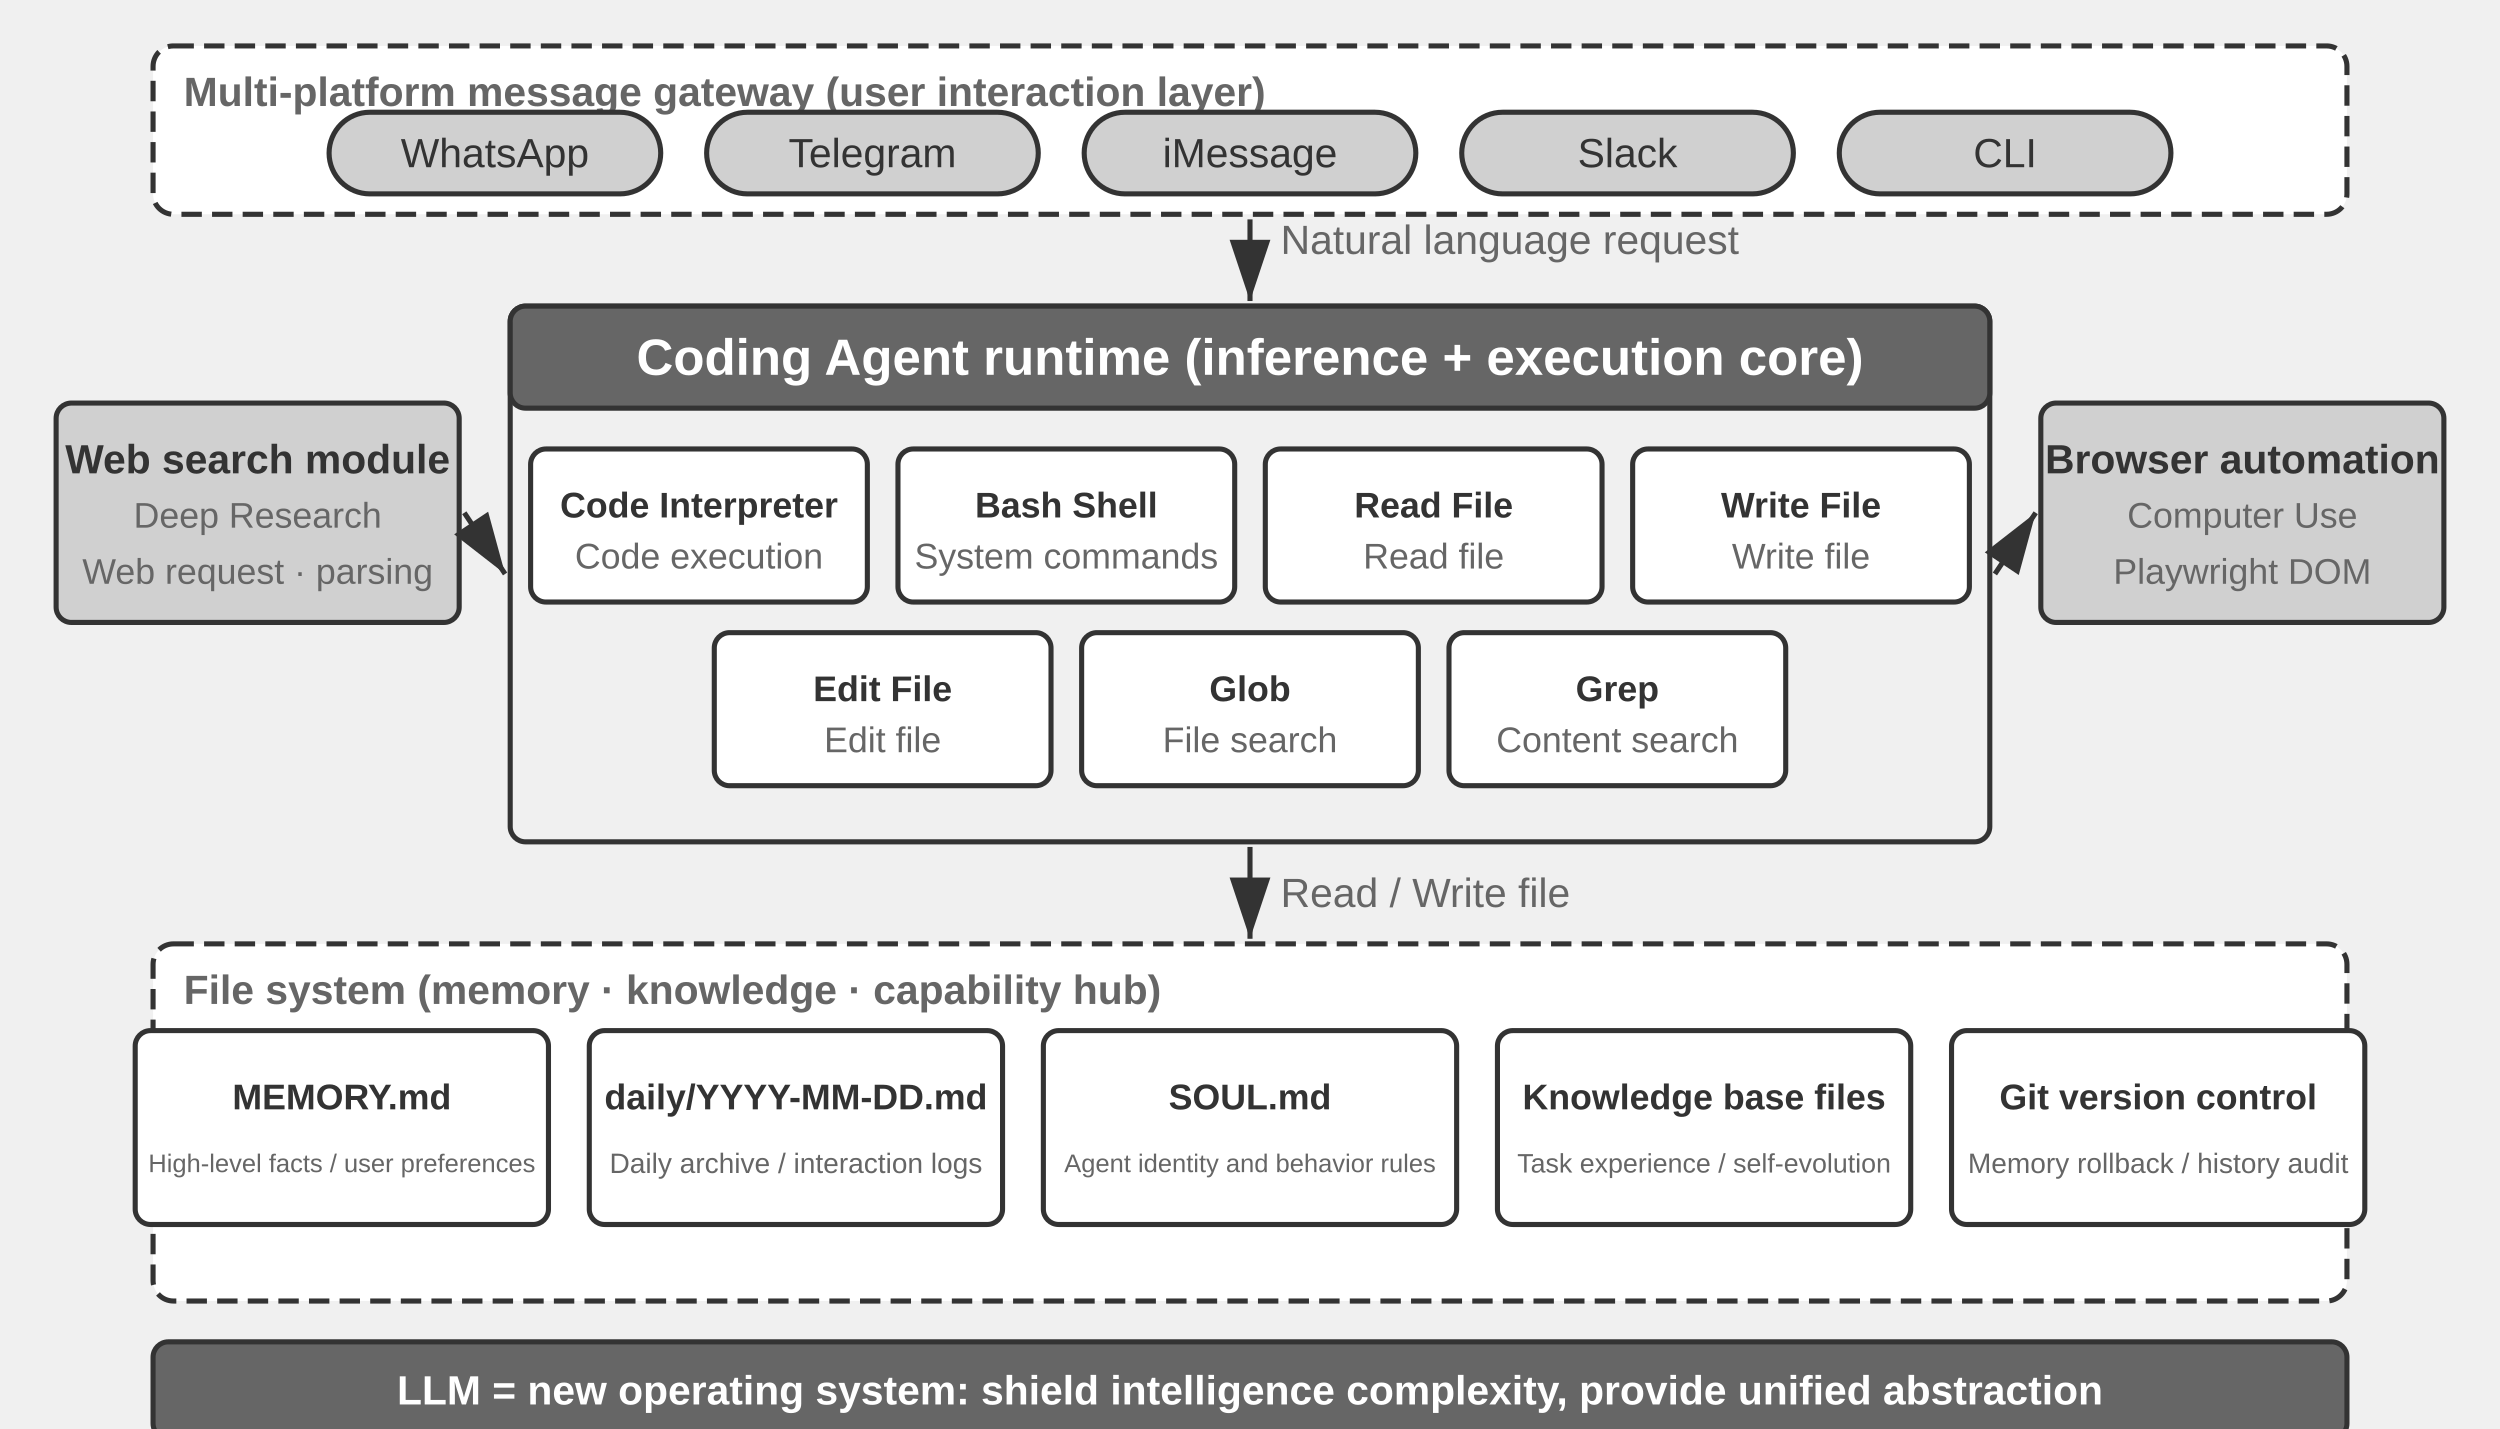
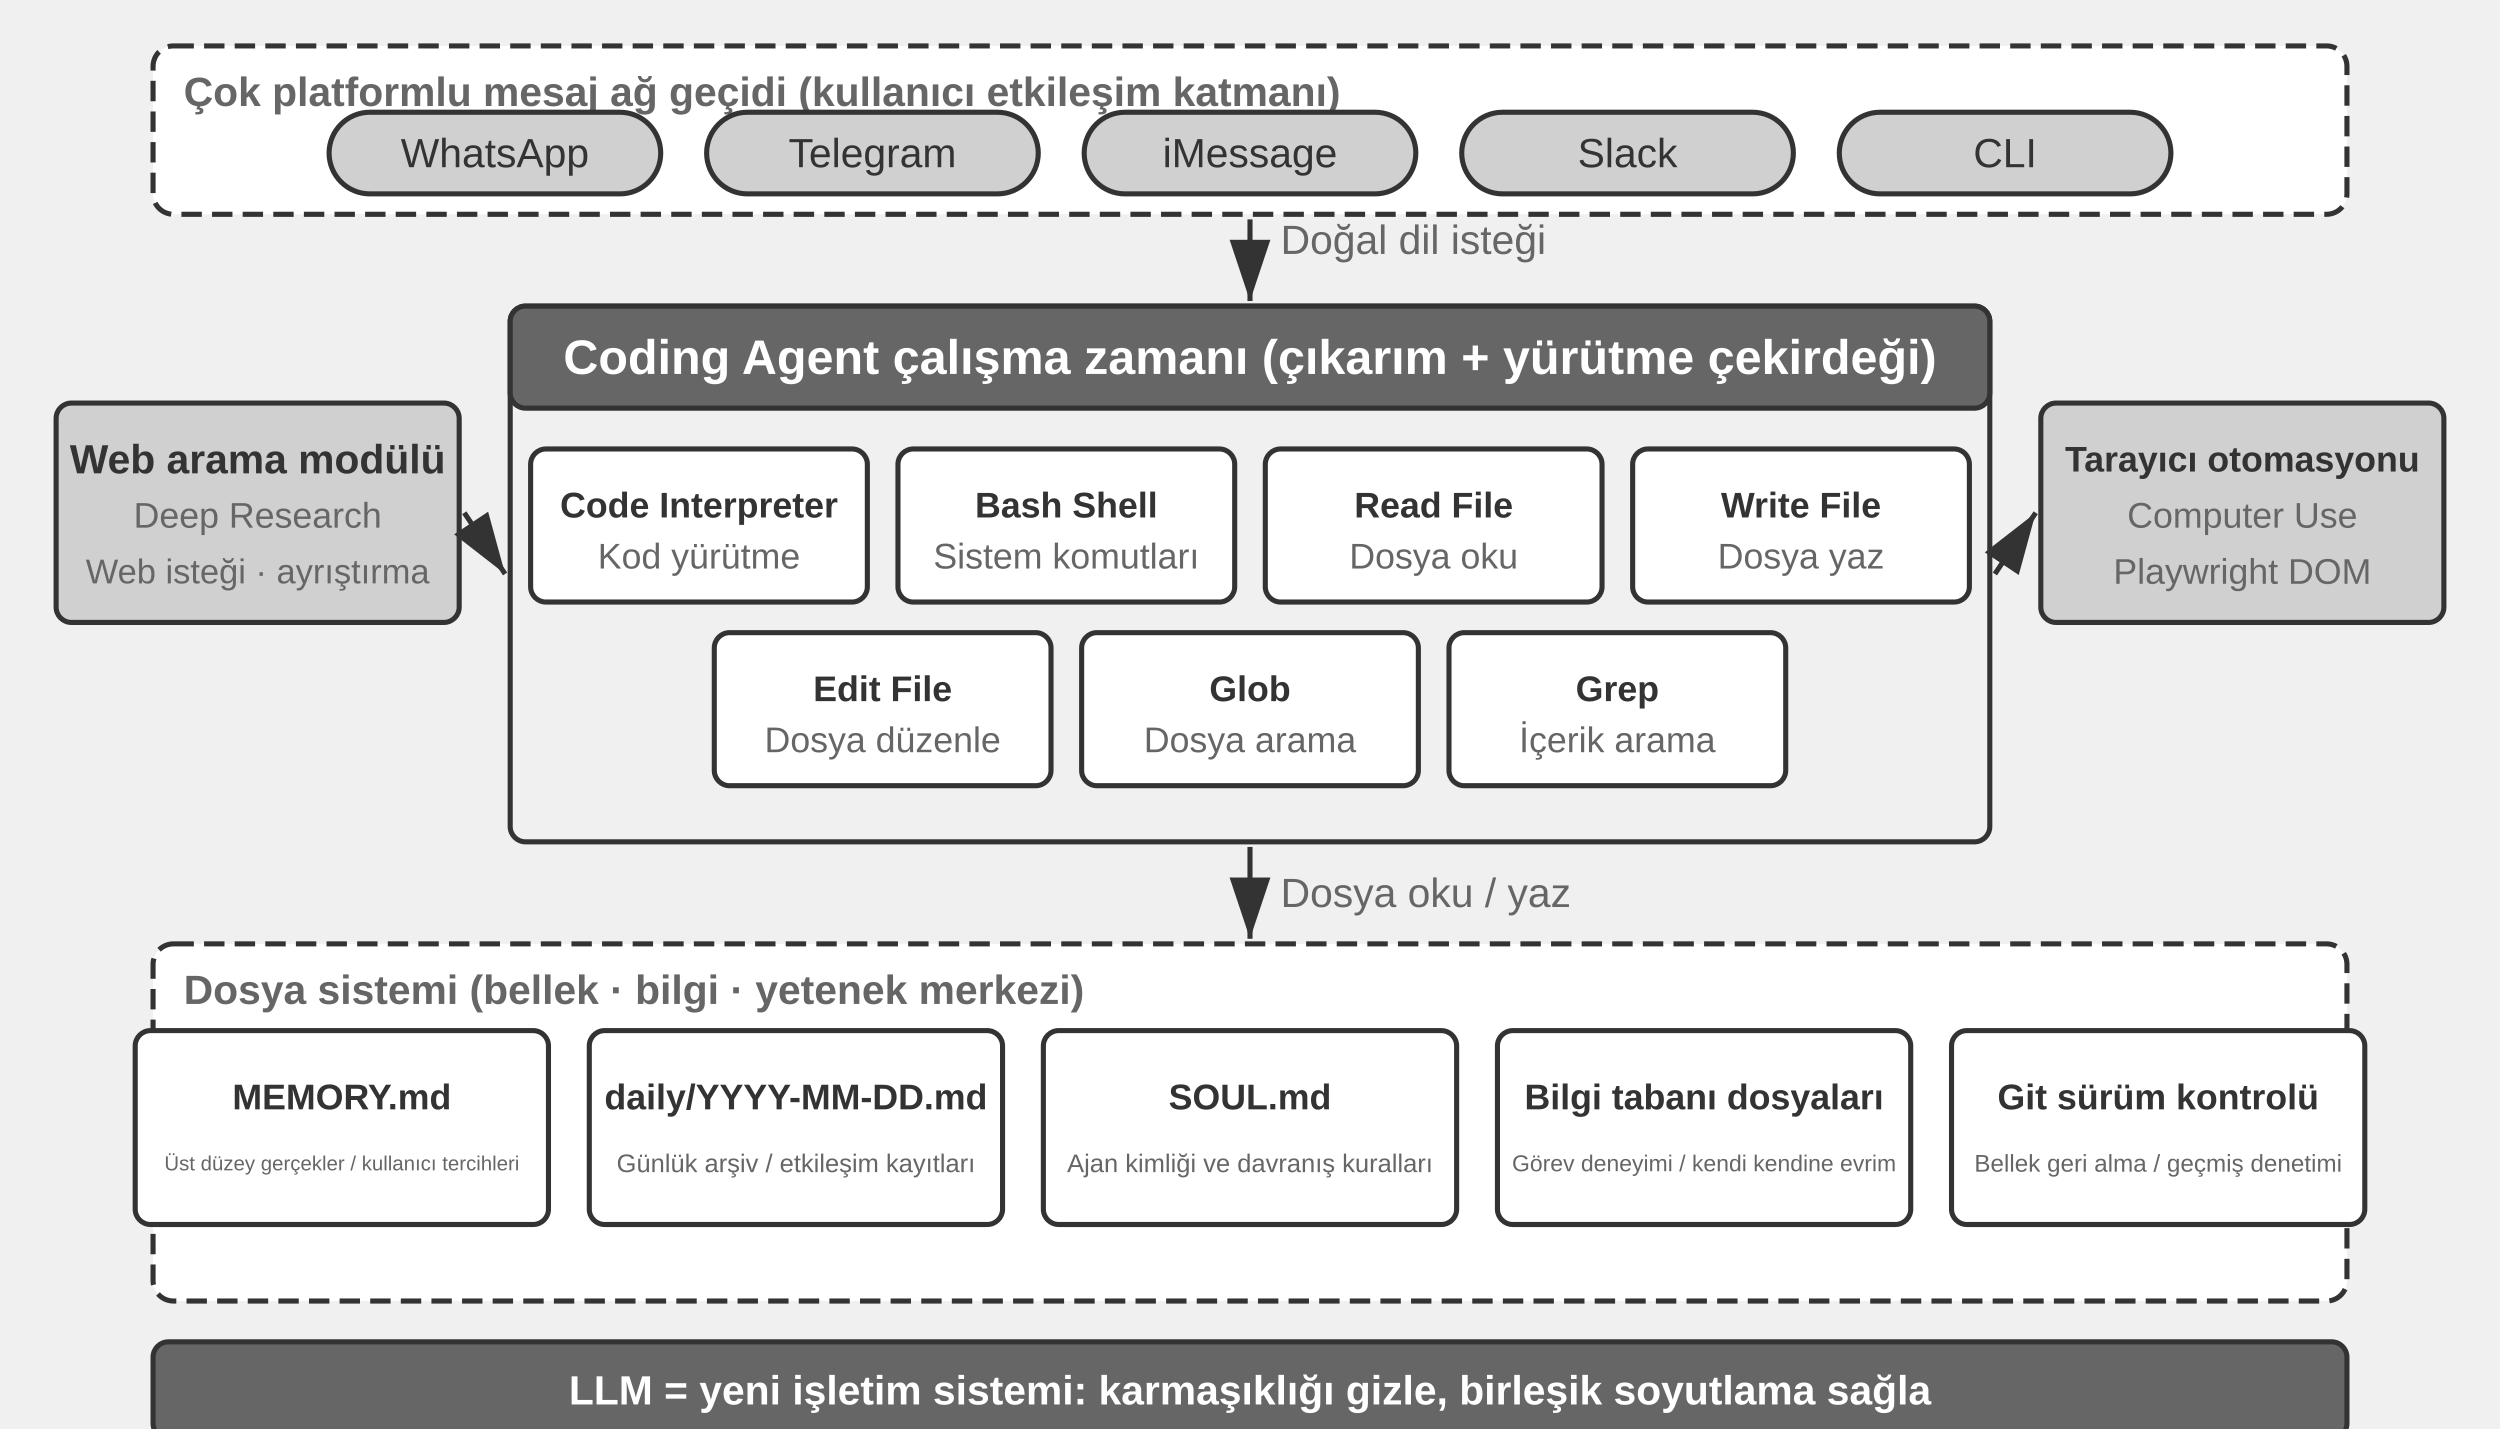
<svg xmlns="http://www.w3.org/2000/svg" viewBox="0 40 980 560" width="980" height="560" style="background:#ffffff">
  <defs>
    <marker id="ah" markerWidth="12" markerHeight="8" refX="12" refY="4" orient="auto">
      <polygon points="0 0, 12 4, 0 8" fill="#333333" />
    </marker>
    <marker id="ah-light" markerWidth="12" markerHeight="8" refX="12" refY="4" orient="auto">
      <polygon points="0 0, 12 4, 0 8" fill="#999999" />
    </marker>
  </defs>
  <rect x="60" y="58" width="860" height="66" rx="8" fill="#ffffff" stroke="#333333" stroke-width="2" stroke-dasharray="8,4" />
-   <text x="72" y="76" font-family="Arial, 'Helvetica Neue', Helvetica, 'PingFang SC', 'Microsoft YaHei', sans-serif" font-size="16" fill="#666666" text-anchor="start" dominant-baseline="central" font-weight="bold">Multi-platform message gateway (user interaction layer)</text>
+   <text x="72" y="76" font-family="Arial, 'Helvetica Neue', Helvetica, 'PingFang SC', 'Microsoft YaHei', sans-serif" font-size="16" fill="#666666" text-anchor="start" dominant-baseline="central" font-weight="bold">Çok platformlu mesaj ağ geçidi (kullanıcı etkileşim katmanı)</text>
  <rect x="129.0" y="84" width="130" height="32" rx="16" fill="#d0d0d0" stroke="#333333" stroke-width="2" />
  <text x="194.0" y="100.0" font-family="Arial, 'Helvetica Neue', Helvetica, 'PingFang SC', 'Microsoft YaHei', sans-serif" font-size="16" fill="#333333" text-anchor="middle" dominant-baseline="central" font-weight="normal">WhatsApp</text>
  <rect x="277.0" y="84" width="130" height="32" rx="16" fill="#d0d0d0" stroke="#333333" stroke-width="2" />
  <text x="342.0" y="100.0" font-family="Arial, 'Helvetica Neue', Helvetica, 'PingFang SC', 'Microsoft YaHei', sans-serif" font-size="16" fill="#333333" text-anchor="middle" dominant-baseline="central" font-weight="normal">Telegram</text>
  <rect x="425.0" y="84" width="130" height="32" rx="16" fill="#d0d0d0" stroke="#333333" stroke-width="2" />
  <text x="490.0" y="100.0" font-family="Arial, 'Helvetica Neue', Helvetica, 'PingFang SC', 'Microsoft YaHei', sans-serif" font-size="16" fill="#333333" text-anchor="middle" dominant-baseline="central" font-weight="normal">iMessage</text>
  <rect x="573.0" y="84" width="130" height="32" rx="16" fill="#d0d0d0" stroke="#333333" stroke-width="2" />
  <text x="638.0" y="100.0" font-family="Arial, 'Helvetica Neue', Helvetica, 'PingFang SC', 'Microsoft YaHei', sans-serif" font-size="16" fill="#333333" text-anchor="middle" dominant-baseline="central" font-weight="normal">Slack</text>
  <rect x="721.0" y="84" width="130" height="32" rx="16" fill="#d0d0d0" stroke="#333333" stroke-width="2" />
  <text x="786.0" y="100.0" font-family="Arial, 'Helvetica Neue', Helvetica, 'PingFang SC', 'Microsoft YaHei', sans-serif" font-size="16" fill="#333333" text-anchor="middle" dominant-baseline="central" font-weight="normal">CLI</text>
  <line x1="490.0" y1="126" x2="490.0" y2="158" stroke="#333333" stroke-width="2" marker-end="url(#ah)" />
-   <text x="502.0" y="134" font-family="Arial, 'Helvetica Neue', Helvetica, 'PingFang SC', 'Microsoft YaHei', sans-serif" font-size="16" fill="#666666" text-anchor="start" dominant-baseline="central" font-weight="normal">Natural language request</text>
+   <text x="502.0" y="134" font-family="Arial, 'Helvetica Neue', Helvetica, 'PingFang SC', 'Microsoft YaHei', sans-serif" font-size="16" fill="#666666" text-anchor="start" dominant-baseline="central" font-weight="normal">Doğal dil isteği</text>
  <rect x="200" y="160" width="580" height="210" rx="6" fill="#f0f0f0" stroke="#333333" stroke-width="2" />
  <rect x="200" y="160" width="580" height="40" rx="6" fill="#666666" stroke="#333333" stroke-width="2" />
-   <text x="490.0" y="180" font-family="Arial, 'Helvetica Neue', Helvetica, 'PingFang SC', 'Microsoft YaHei', sans-serif" font-size="20" fill="#ffffff" text-anchor="middle" dominant-baseline="central" font-weight="bold">Coding Agent runtime (inference + execution core)</text>
+   <text x="490.0" y="180" font-family="Arial, 'Helvetica Neue', Helvetica, 'PingFang SC', 'Microsoft YaHei', sans-serif" font-size="19" fill="#ffffff" text-anchor="middle" dominant-baseline="central" font-weight="bold">Coding Agent çalışma zamanı (çıkarım + yürütme çekirdeği)</text>
  <rect x="208.0" y="216" width="132" height="60" rx="6" fill="#ffffff" stroke="#333333" stroke-width="2" />
  <text x="274.0" y="238" font-family="Arial, 'Helvetica Neue', Helvetica, 'PingFang SC', 'Microsoft YaHei', sans-serif" font-size="14" fill="#333333" text-anchor="middle" dominant-baseline="central" font-weight="bold">Code Interpreter</text>
-   <text x="274.0" y="258" font-family="Arial, 'Helvetica Neue', Helvetica, 'PingFang SC', 'Microsoft YaHei', sans-serif" font-size="14" fill="#666666" text-anchor="middle" dominant-baseline="central" font-weight="normal">Code execution</text>
+   <text x="274.0" y="258" font-family="Arial, 'Helvetica Neue', Helvetica, 'PingFang SC', 'Microsoft YaHei', sans-serif" font-size="14" fill="#666666" text-anchor="middle" dominant-baseline="central" font-weight="normal">Kod yürütme</text>
  <rect x="352.0" y="216" width="132" height="60" rx="6" fill="#ffffff" stroke="#333333" stroke-width="2" />
  <text x="418.0" y="238" font-family="Arial, 'Helvetica Neue', Helvetica, 'PingFang SC', 'Microsoft YaHei', sans-serif" font-size="14" fill="#333333" text-anchor="middle" dominant-baseline="central" font-weight="bold">Bash Shell</text>
-   <text x="418.0" y="258" font-family="Arial, 'Helvetica Neue', Helvetica, 'PingFang SC', 'Microsoft YaHei', sans-serif" font-size="14" fill="#666666" text-anchor="middle" dominant-baseline="central" font-weight="normal">System commands</text>
+   <text x="418.0" y="258" font-family="Arial, 'Helvetica Neue', Helvetica, 'PingFang SC', 'Microsoft YaHei', sans-serif" font-size="14" fill="#666666" text-anchor="middle" dominant-baseline="central" font-weight="normal">Sistem komutları</text>
  <rect x="496.0" y="216" width="132" height="60" rx="6" fill="#ffffff" stroke="#333333" stroke-width="2" />
  <text x="562.0" y="238" font-family="Arial, 'Helvetica Neue', Helvetica, 'PingFang SC', 'Microsoft YaHei', sans-serif" font-size="14" fill="#333333" text-anchor="middle" dominant-baseline="central" font-weight="bold">Read File</text>
-   <text x="562.0" y="258" font-family="Arial, 'Helvetica Neue', Helvetica, 'PingFang SC', 'Microsoft YaHei', sans-serif" font-size="14" fill="#666666" text-anchor="middle" dominant-baseline="central" font-weight="normal">Read file</text>
+   <text x="562.0" y="258" font-family="Arial, 'Helvetica Neue', Helvetica, 'PingFang SC', 'Microsoft YaHei', sans-serif" font-size="14" fill="#666666" text-anchor="middle" dominant-baseline="central" font-weight="normal">Dosya oku</text>
  <rect x="640.0" y="216" width="132" height="60" rx="6" fill="#ffffff" stroke="#333333" stroke-width="2" />
  <text x="706.0" y="238" font-family="Arial, 'Helvetica Neue', Helvetica, 'PingFang SC', 'Microsoft YaHei', sans-serif" font-size="14" fill="#333333" text-anchor="middle" dominant-baseline="central" font-weight="bold">Write File</text>
-   <text x="706.0" y="258" font-family="Arial, 'Helvetica Neue', Helvetica, 'PingFang SC', 'Microsoft YaHei', sans-serif" font-size="14" fill="#666666" text-anchor="middle" dominant-baseline="central" font-weight="normal">Write file</text>
+   <text x="706.0" y="258" font-family="Arial, 'Helvetica Neue', Helvetica, 'PingFang SC', 'Microsoft YaHei', sans-serif" font-size="14" fill="#666666" text-anchor="middle" dominant-baseline="central" font-weight="normal">Dosya yaz</text>
  <rect x="280.0" y="288" width="132" height="60" rx="6" fill="#ffffff" stroke="#333333" stroke-width="2" />
  <text x="346.0" y="310" font-family="Arial, 'Helvetica Neue', Helvetica, 'PingFang SC', 'Microsoft YaHei', sans-serif" font-size="14" fill="#333333" text-anchor="middle" dominant-baseline="central" font-weight="bold">Edit File</text>
-   <text x="346.0" y="330" font-family="Arial, 'Helvetica Neue', Helvetica, 'PingFang SC', 'Microsoft YaHei', sans-serif" font-size="14" fill="#666666" text-anchor="middle" dominant-baseline="central" font-weight="normal">Edit file</text>
+   <text x="346.0" y="330" font-family="Arial, 'Helvetica Neue', Helvetica, 'PingFang SC', 'Microsoft YaHei', sans-serif" font-size="14" fill="#666666" text-anchor="middle" dominant-baseline="central" font-weight="normal">Dosya düzenle</text>
  <rect x="424.0" y="288" width="132" height="60" rx="6" fill="#ffffff" stroke="#333333" stroke-width="2" />
  <text x="490.0" y="310" font-family="Arial, 'Helvetica Neue', Helvetica, 'PingFang SC', 'Microsoft YaHei', sans-serif" font-size="14" fill="#333333" text-anchor="middle" dominant-baseline="central" font-weight="bold">Glob</text>
-   <text x="490.0" y="330" font-family="Arial, 'Helvetica Neue', Helvetica, 'PingFang SC', 'Microsoft YaHei', sans-serif" font-size="14" fill="#666666" text-anchor="middle" dominant-baseline="central" font-weight="normal">File search</text>
+   <text x="490.0" y="330" font-family="Arial, 'Helvetica Neue', Helvetica, 'PingFang SC', 'Microsoft YaHei', sans-serif" font-size="14" fill="#666666" text-anchor="middle" dominant-baseline="central" font-weight="normal">Dosya arama</text>
  <rect x="568.0" y="288" width="132" height="60" rx="6" fill="#ffffff" stroke="#333333" stroke-width="2" />
  <text x="634.0" y="310" font-family="Arial, 'Helvetica Neue', Helvetica, 'PingFang SC', 'Microsoft YaHei', sans-serif" font-size="14" fill="#333333" text-anchor="middle" dominant-baseline="central" font-weight="bold">Grep</text>
-   <text x="634.0" y="330" font-family="Arial, 'Helvetica Neue', Helvetica, 'PingFang SC', 'Microsoft YaHei', sans-serif" font-size="14" fill="#666666" text-anchor="middle" dominant-baseline="central" font-weight="normal">Content search</text>
+   <text x="634.0" y="330" font-family="Arial, 'Helvetica Neue', Helvetica, 'PingFang SC', 'Microsoft YaHei', sans-serif" font-size="14" fill="#666666" text-anchor="middle" dominant-baseline="central" font-weight="normal">İçerik arama</text>
  <rect x="22" y="198" width="158" height="86" rx="6" fill="#d0d0d0" stroke="#333333" stroke-width="2" />
-   <text x="101.0" y="220" font-family="Arial, 'Helvetica Neue', Helvetica, 'PingFang SC', 'Microsoft YaHei', sans-serif" font-size="16" fill="#333333" text-anchor="middle" dominant-baseline="central" font-weight="bold">Web search module</text>
+   <text x="101.0" y="220" font-family="Arial, 'Helvetica Neue', Helvetica, 'PingFang SC', 'Microsoft YaHei', sans-serif" font-size="16" fill="#333333" text-anchor="middle" dominant-baseline="central" font-weight="bold">Web arama modülü</text>
  <text x="101.0" y="242" font-family="Arial, 'Helvetica Neue', Helvetica, 'PingFang SC', 'Microsoft YaHei', sans-serif" font-size="14" fill="#666666" text-anchor="middle" dominant-baseline="central" font-weight="normal">Deep Research</text>
-   <text x="101.0" y="264" font-family="Arial, 'Helvetica Neue', Helvetica, 'PingFang SC', 'Microsoft YaHei', sans-serif" font-size="14" fill="#666666" text-anchor="middle" dominant-baseline="central" font-weight="normal">Web request · parsing</text>
+   <text x="101.0" y="264" font-family="Arial, 'Helvetica Neue', Helvetica, 'PingFang SC', 'Microsoft YaHei', sans-serif" font-size="13.5" fill="#666666" text-anchor="middle" dominant-baseline="central" font-weight="normal">Web isteği · ayrıştırma</text>
  <line x1="182" y1="241.0" x2="198" y2="265.0" stroke="#333333" stroke-width="2" marker-end="url(#ah)" />
  <rect x="800" y="198" width="158" height="86" rx="6" fill="#d0d0d0" stroke="#333333" stroke-width="2" />
-   <text x="879.0" y="220" font-family="Arial, 'Helvetica Neue', Helvetica, 'PingFang SC', 'Microsoft YaHei', sans-serif" font-size="16" fill="#333333" text-anchor="middle" dominant-baseline="central" font-weight="bold">Browser automation</text>
+   <text x="879.0" y="220" font-family="Arial, 'Helvetica Neue', Helvetica, 'PingFang SC', 'Microsoft YaHei', sans-serif" font-size="14" fill="#333333" text-anchor="middle" dominant-baseline="central" font-weight="bold">Tarayıcı otomasyonu</text>
  <text x="879.0" y="242" font-family="Arial, 'Helvetica Neue', Helvetica, 'PingFang SC', 'Microsoft YaHei', sans-serif" font-size="14" fill="#666666" text-anchor="middle" dominant-baseline="central" font-weight="normal">Computer Use</text>
  <text x="879.0" y="264" font-family="Arial, 'Helvetica Neue', Helvetica, 'PingFang SC', 'Microsoft YaHei', sans-serif" font-size="14" fill="#666666" text-anchor="middle" dominant-baseline="central" font-weight="normal">Playwright DOM</text>
  <line x1="782" y1="265.0" x2="798" y2="241.0" stroke="#333333" stroke-width="2" marker-end="url(#ah)" />
  <line x1="490.0" y1="372" x2="490.0" y2="408" stroke="#333333" stroke-width="2" marker-end="url(#ah)" />
-   <text x="502.0" y="390" font-family="Arial, 'Helvetica Neue', Helvetica, 'PingFang SC', 'Microsoft YaHei', sans-serif" font-size="16" fill="#666666" text-anchor="start" dominant-baseline="central" font-weight="normal">Read / Write file</text>
+   <text x="502.0" y="390" font-family="Arial, 'Helvetica Neue', Helvetica, 'PingFang SC', 'Microsoft YaHei', sans-serif" font-size="16" fill="#666666" text-anchor="start" dominant-baseline="central" font-weight="normal">Dosya oku / yaz</text>
  <rect x="60" y="410" width="860" height="140" rx="8" fill="#ffffff" stroke="#333333" stroke-width="2" stroke-dasharray="8,4" />
-   <text x="72" y="428" font-family="Arial, 'Helvetica Neue', Helvetica, 'PingFang SC', 'Microsoft YaHei', sans-serif" font-size="16" fill="#666666" text-anchor="start" dominant-baseline="central" font-weight="bold">File system (memory · knowledge · capability hub)</text>
+   <text x="72" y="428" font-family="Arial, 'Helvetica Neue', Helvetica, 'PingFang SC', 'Microsoft YaHei', sans-serif" font-size="16" fill="#666666" text-anchor="start" dominant-baseline="central" font-weight="bold">Dosya sistemi (bellek · bilgi · yetenek merkezi)</text>
  <rect x="53.0" y="444" width="162" height="76" rx="6" fill="#ffffff" stroke="#333333" stroke-width="2" />
  <text x="134.0" y="470" font-family="Arial, 'Helvetica Neue', Helvetica, 'PingFang SC', 'Microsoft YaHei', sans-serif" font-size="14" fill="#333333" text-anchor="middle" dominant-baseline="central" font-weight="bold">MEMORY.md</text>
-   <text x="134.0" y="496" font-family="Arial, 'Helvetica Neue', Helvetica, 'PingFang SC', 'Microsoft YaHei', sans-serif" font-size="10" fill="#666666" text-anchor="middle" dominant-baseline="central" font-weight="normal">High-level facts / user preferences</text>
+   <text x="134.0" y="496" font-family="Arial, 'Helvetica Neue', Helvetica, 'PingFang SC', 'Microsoft YaHei', sans-serif" font-size="8" fill="#666666" text-anchor="middle" dominant-baseline="central" font-weight="normal">Üst düzey gerçekler / kullanıcı tercihleri</text>
  <rect x="231.0" y="444" width="162" height="76" rx="6" fill="#ffffff" stroke="#333333" stroke-width="2" />
  <text x="312.0" y="470" font-family="Arial, 'Helvetica Neue', Helvetica, 'PingFang SC', 'Microsoft YaHei', sans-serif" font-size="14" fill="#333333" text-anchor="middle" dominant-baseline="central" font-weight="bold">daily/YYYY-MM-DD.md</text>
-   <text x="312.0" y="496" font-family="Arial, 'Helvetica Neue', Helvetica, 'PingFang SC', 'Microsoft YaHei', sans-serif" font-size="11" fill="#666666" text-anchor="middle" dominant-baseline="central" font-weight="normal">Daily archive / interaction logs</text>
+   <text x="312.0" y="496" font-family="Arial, 'Helvetica Neue', Helvetica, 'PingFang SC', 'Microsoft YaHei', sans-serif" font-size="10" fill="#666666" text-anchor="middle" dominant-baseline="central" font-weight="normal">Günlük arşiv / etkileşim kayıtları</text>
  <rect x="409.0" y="444" width="162" height="76" rx="6" fill="#ffffff" stroke="#333333" stroke-width="2" />
  <text x="490.0" y="470" font-family="Arial, 'Helvetica Neue', Helvetica, 'PingFang SC', 'Microsoft YaHei', sans-serif" font-size="14" fill="#333333" text-anchor="middle" dominant-baseline="central" font-weight="bold">SOUL.md</text>
-   <text x="490.0" y="496" font-family="Arial, 'Helvetica Neue', Helvetica, 'PingFang SC', 'Microsoft YaHei', sans-serif" font-size="10" fill="#666666" text-anchor="middle" dominant-baseline="central" font-weight="normal">Agent identity and behavior rules</text>
+   <text x="490.0" y="496" font-family="Arial, 'Helvetica Neue', Helvetica, 'PingFang SC', 'Microsoft YaHei', sans-serif" font-size="10" fill="#666666" text-anchor="middle" dominant-baseline="central" font-weight="normal">Ajan kimliği ve davranış kuralları</text>
  <rect x="587.0" y="444" width="162" height="76" rx="6" fill="#ffffff" stroke="#333333" stroke-width="2" />
-   <text x="668.0" y="470" font-family="Arial, 'Helvetica Neue', Helvetica, 'PingFang SC', 'Microsoft YaHei', sans-serif" font-size="14" fill="#333333" text-anchor="middle" dominant-baseline="central" font-weight="bold">Knowledge base files</text>
-   <text x="668.0" y="496" font-family="Arial, 'Helvetica Neue', Helvetica, 'PingFang SC', 'Microsoft YaHei', sans-serif" font-size="10.5" fill="#666666" text-anchor="middle" dominant-baseline="central" font-weight="normal">Task experience / self-evolution</text>
+   <text x="668.0" y="470" font-family="Arial, 'Helvetica Neue', Helvetica, 'PingFang SC', 'Microsoft YaHei', sans-serif" font-size="14" fill="#333333" text-anchor="middle" dominant-baseline="central" font-weight="bold">Bilgi tabanı dosyaları</text>
+   <text x="668.0" y="496" font-family="Arial, 'Helvetica Neue', Helvetica, 'PingFang SC', 'Microsoft YaHei', sans-serif" font-size="9" fill="#666666" text-anchor="middle" dominant-baseline="central" font-weight="normal">Görev deneyimi / kendi kendine evrim</text>
  <rect x="765.0" y="444" width="162" height="76" rx="6" fill="#ffffff" stroke="#333333" stroke-width="2" />
-   <text x="846.0" y="470" font-family="Arial, 'Helvetica Neue', Helvetica, 'PingFang SC', 'Microsoft YaHei', sans-serif" font-size="14" fill="#333333" text-anchor="middle" dominant-baseline="central" font-weight="bold">Git version control</text>
-   <text x="846.0" y="496" font-family="Arial, 'Helvetica Neue', Helvetica, 'PingFang SC', 'Microsoft YaHei', sans-serif" font-size="11" fill="#666666" text-anchor="middle" dominant-baseline="central" font-weight="normal">Memory rollback / history audit</text>
+   <text x="846.0" y="470" font-family="Arial, 'Helvetica Neue', Helvetica, 'PingFang SC', 'Microsoft YaHei', sans-serif" font-size="14" fill="#333333" text-anchor="middle" dominant-baseline="central" font-weight="bold">Git sürüm kontrolü</text>
+   <text x="846.0" y="496" font-family="Arial, 'Helvetica Neue', Helvetica, 'PingFang SC', 'Microsoft YaHei', sans-serif" font-size="9.5" fill="#666666" text-anchor="middle" dominant-baseline="central" font-weight="normal">Bellek geri alma / geçmiş denetimi</text>
  <rect x="60" y="566" width="860" height="38" rx="6" fill="#666666" stroke="#333333" stroke-width="2" />
-   <text x="490.0" y="585" font-family="Arial, 'Helvetica Neue', Helvetica, 'PingFang SC', 'Microsoft YaHei', sans-serif" font-size="16" fill="#ffffff" text-anchor="middle" dominant-baseline="central" font-weight="bold">LLM = new operating system: shield intelligence complexity, provide unified abstraction</text>
+   <text x="490.0" y="585" font-family="Arial, 'Helvetica Neue', Helvetica, 'PingFang SC', 'Microsoft YaHei', sans-serif" font-size="16" fill="#ffffff" text-anchor="middle" dominant-baseline="central" font-weight="bold">LLM = yeni işletim sistemi: karmaşıklığı gizle, birleşik soyutlama sağla</text>
</svg>
